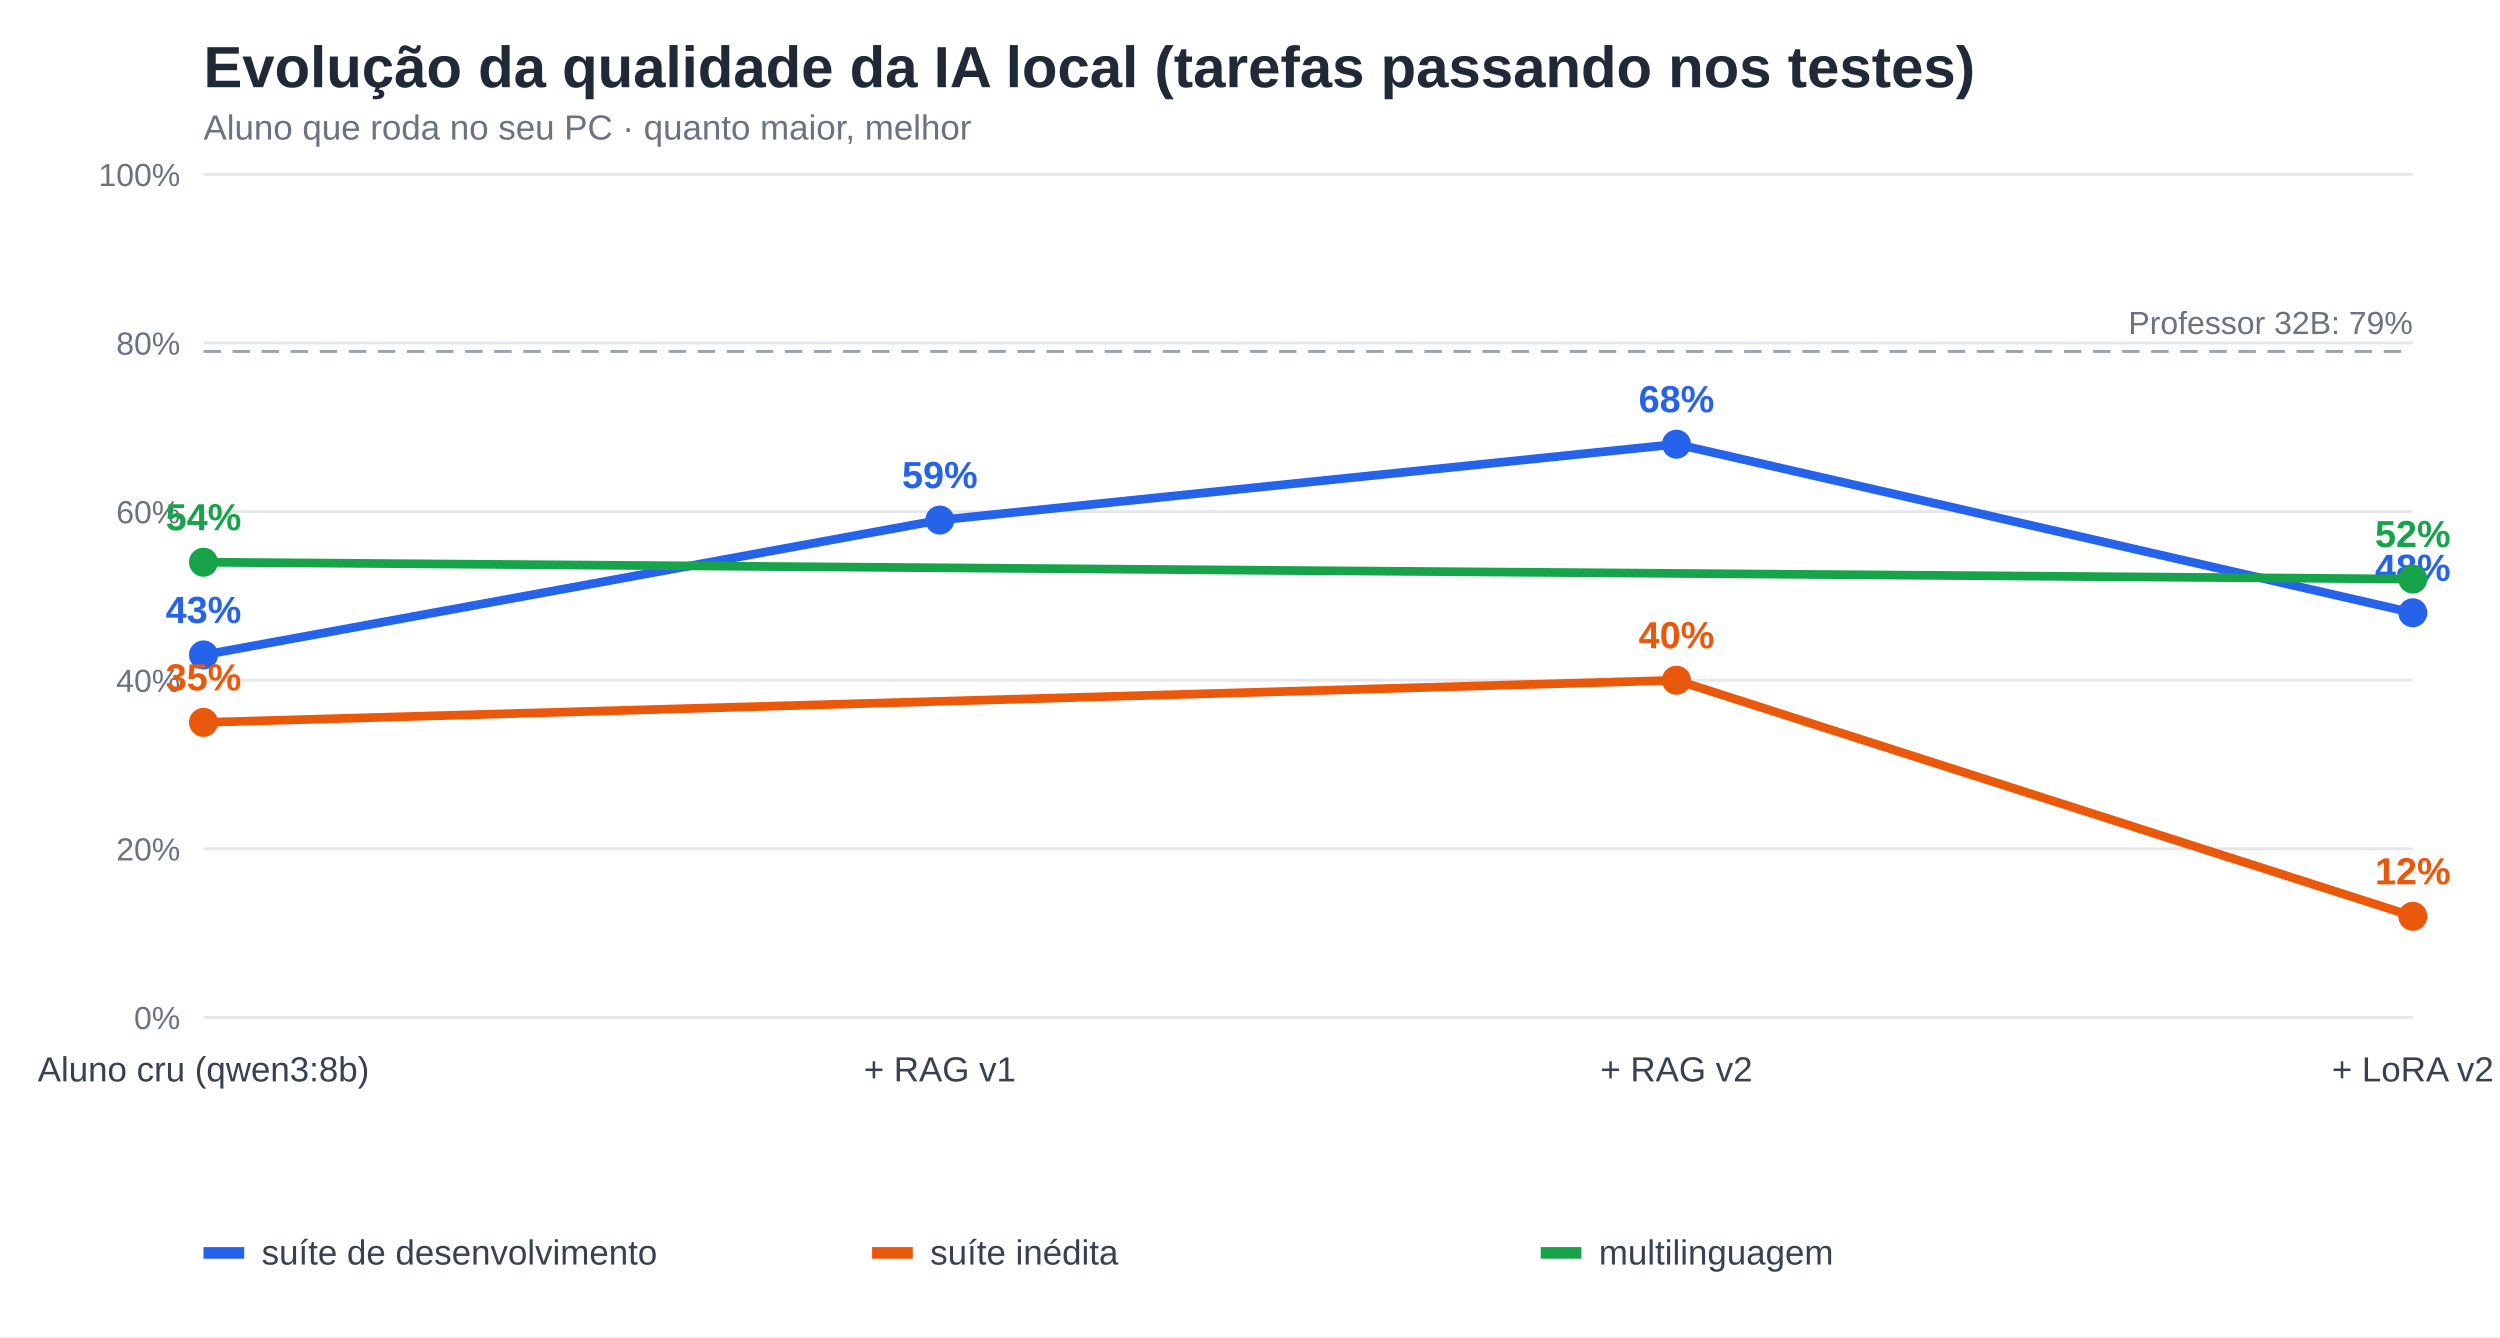
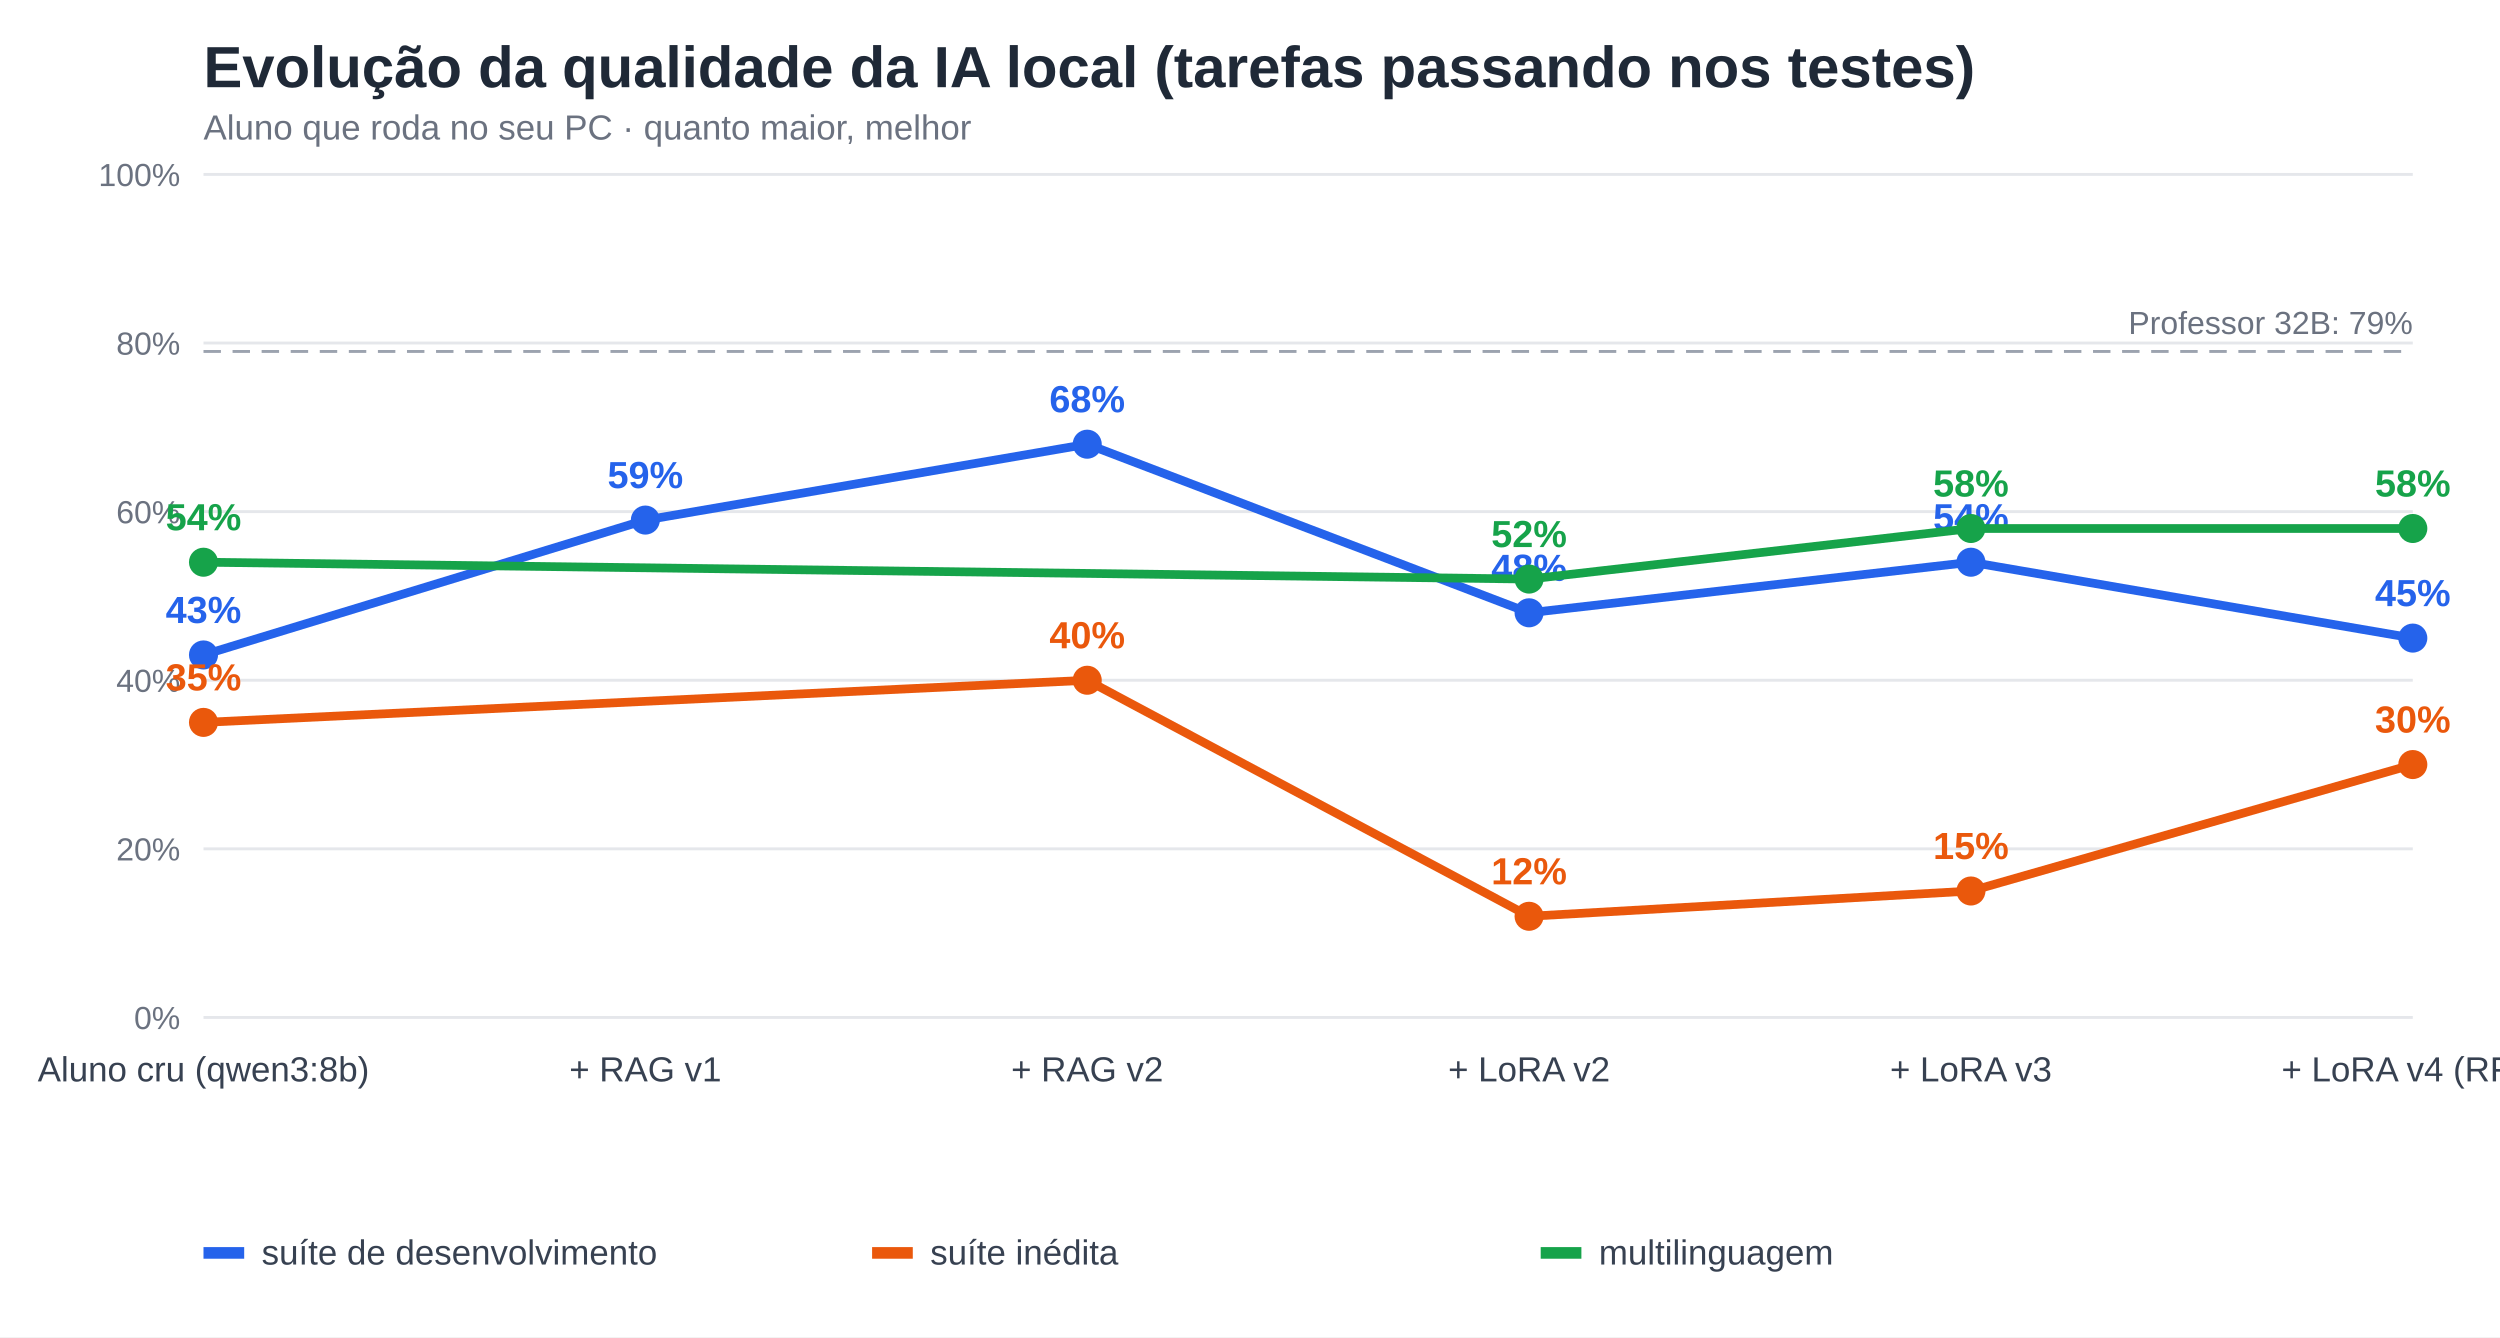
<svg xmlns="http://www.w3.org/2000/svg" viewBox="0 0 860 460" font-family="Segoe UI,Arial,sans-serif">
  <rect width="860" height="460" fill="#ffffff" />
  <text x="70" y="30" font-size="20" font-weight="600" fill="#1f2937">Evolução da qualidade da IA local (tarefas passando nos testes)</text>
  <text x="70" y="48" font-size="12" fill="#6b7280">Aluno que roda no seu PC · quanto maior, melhor</text>
  <line x1="70" y1="350.0" x2="830" y2="350.0" stroke="#e5e7eb" />
  <text x="62" y="354.0" font-size="11" text-anchor="end" fill="#6b7280">0%</text>
  <line x1="70" y1="292.0" x2="830" y2="292.0" stroke="#e5e7eb" />
  <text x="62" y="296.0" font-size="11" text-anchor="end" fill="#6b7280">20%</text>
  <line x1="70" y1="234.0" x2="830" y2="234.0" stroke="#e5e7eb" />
  <text x="62" y="238.0" font-size="11" text-anchor="end" fill="#6b7280">40%</text>
  <line x1="70" y1="176.0" x2="830" y2="176.0" stroke="#e5e7eb" />
  <text x="62" y="180.0" font-size="11" text-anchor="end" fill="#6b7280">60%</text>
  <line x1="70" y1="118" x2="830" y2="118" stroke="#e5e7eb" />
  <text x="62" y="122" font-size="11" text-anchor="end" fill="#6b7280">80%</text>
  <line x1="70" y1="60.0" x2="830" y2="60.0" stroke="#e5e7eb" />
  <text x="62" y="64.0" font-size="11" text-anchor="end" fill="#6b7280">100%</text>
  <line x1="70" y1="120.9" x2="830" y2="120.9" stroke="#9ca3af" stroke-dasharray="6 4" />
  <text x="830" y="114.9" font-size="11" text-anchor="end" fill="#6b7280">Professor 32B: 79%</text>
-   <polyline fill="none" stroke="#2563eb" stroke-width="3" points="70.0,225.3 323.3,178.9 576.7,152.8 830.0,210.8" />
+   <polyline fill="none" stroke="#2563eb" stroke-width="3" points="70.0,225.3 222.0,178.9 374.0,152.8 526.0,210.8 678.0,193.4 830.0,219.5" />
  <circle cx="70.0" cy="225.3" r="5" fill="#2563eb" />
  <text x="70.0" y="214.3" font-size="13" font-weight="600" text-anchor="middle" fill="#2563eb">43%</text>
-   <circle cx="323.3" cy="178.9" r="5" fill="#2563eb" />
-   <text x="323.3" y="167.9" font-size="13" font-weight="600" text-anchor="middle" fill="#2563eb">59%</text>
-   <circle cx="576.7" cy="152.8" r="5" fill="#2563eb" />
-   <text x="576.7" y="141.8" font-size="13" font-weight="600" text-anchor="middle" fill="#2563eb">68%</text>
-   <circle cx="830.0" cy="210.8" r="5" fill="#2563eb" />
-   <text x="830.0" y="199.8" font-size="13" font-weight="600" text-anchor="middle" fill="#2563eb">48%</text>
-   <polyline fill="none" stroke="#ea580c" stroke-width="3" points="70.0,248.5 576.7,234.0 830.0,315.2" />
+   <circle cx="222.0" cy="178.9" r="5" fill="#2563eb" />
+   <text x="222.0" y="167.9" font-size="13" font-weight="600" text-anchor="middle" fill="#2563eb">59%</text>
+   <circle cx="374.0" cy="152.8" r="5" fill="#2563eb" />
+   <text x="374.0" y="141.8" font-size="13" font-weight="600" text-anchor="middle" fill="#2563eb">68%</text>
+   <circle cx="526.0" cy="210.8" r="5" fill="#2563eb" />
+   <text x="526.0" y="199.8" font-size="13" font-weight="600" text-anchor="middle" fill="#2563eb">48%</text>
+   <circle cx="678.0" cy="193.4" r="5" fill="#2563eb" />
+   <text x="678.0" y="182.4" font-size="13" font-weight="600" text-anchor="middle" fill="#2563eb">54%</text>
+   <circle cx="830.0" cy="219.5" r="5" fill="#2563eb" />
+   <text x="830.0" y="208.5" font-size="13" font-weight="600" text-anchor="middle" fill="#2563eb">45%</text>
+   <polyline fill="none" stroke="#ea580c" stroke-width="3" points="70.0,248.5 374.0,234.0 526.0,315.2 678.0,306.5 830.0,263.0" />
  <circle cx="70.0" cy="248.5" r="5" fill="#ea580c" />
  <text x="70.0" y="237.5" font-size="13" font-weight="600" text-anchor="middle" fill="#ea580c">35%</text>
-   <circle cx="576.7" cy="234.0" r="5" fill="#ea580c" />
-   <text x="576.7" y="223.0" font-size="13" font-weight="600" text-anchor="middle" fill="#ea580c">40%</text>
-   <circle cx="830.0" cy="315.2" r="5" fill="#ea580c" />
-   <text x="830.0" y="304.2" font-size="13" font-weight="600" text-anchor="middle" fill="#ea580c">12%</text>
-   <polyline fill="none" stroke="#16a34a" stroke-width="3" points="70.0,193.4 830.0,199.2" />
+   <circle cx="374.0" cy="234.0" r="5" fill="#ea580c" />
+   <text x="374.0" y="223.0" font-size="13" font-weight="600" text-anchor="middle" fill="#ea580c">40%</text>
+   <circle cx="526.0" cy="315.2" r="5" fill="#ea580c" />
+   <text x="526.0" y="304.2" font-size="13" font-weight="600" text-anchor="middle" fill="#ea580c">12%</text>
+   <circle cx="678.0" cy="306.5" r="5" fill="#ea580c" />
+   <text x="678.0" y="295.5" font-size="13" font-weight="600" text-anchor="middle" fill="#ea580c">15%</text>
+   <circle cx="830.0" cy="263.0" r="5" fill="#ea580c" />
+   <text x="830.0" y="252.0" font-size="13" font-weight="600" text-anchor="middle" fill="#ea580c">30%</text>
+   <polyline fill="none" stroke="#16a34a" stroke-width="3" points="70.0,193.4 526.0,199.2 678.0,181.8 830.0,181.8" />
  <circle cx="70.0" cy="193.4" r="5" fill="#16a34a" />
  <text x="70.0" y="182.4" font-size="13" font-weight="600" text-anchor="middle" fill="#16a34a">54%</text>
-   <circle cx="830.0" cy="199.2" r="5" fill="#16a34a" />
-   <text x="830.0" y="188.2" font-size="13" font-weight="600" text-anchor="middle" fill="#16a34a">52%</text>
+   <circle cx="526.0" cy="199.2" r="5" fill="#16a34a" />
+   <text x="526.0" y="188.2" font-size="13" font-weight="600" text-anchor="middle" fill="#16a34a">52%</text>
+   <circle cx="678.0" cy="181.8" r="5" fill="#16a34a" />
+   <text x="678.0" y="170.8" font-size="13" font-weight="600" text-anchor="middle" fill="#16a34a">58%</text>
+   <circle cx="830.0" cy="181.8" r="5" fill="#16a34a" />
+   <text x="830.0" y="170.8" font-size="13" font-weight="600" text-anchor="middle" fill="#16a34a">58%</text>
  <text x="70.0" y="372" font-size="12" text-anchor="middle" fill="#374151">Aluno cru (qwen3:8b)</text>
-   <text x="323.3" y="372" font-size="12" text-anchor="middle" fill="#374151">+ RAG v1</text>
-   <text x="576.7" y="372" font-size="12" text-anchor="middle" fill="#374151">+ RAG v2</text>
-   <text x="830.0" y="372" font-size="12" text-anchor="middle" fill="#374151">+ LoRA v2</text>
+   <text x="222.0" y="372" font-size="12" text-anchor="middle" fill="#374151">+ RAG v1</text>
+   <text x="374.0" y="372" font-size="12" text-anchor="middle" fill="#374151">+ RAG v2</text>
+   <text x="526.0" y="372" font-size="12" text-anchor="middle" fill="#374151">+ LoRA v2</text>
+   <text x="678.0" y="372" font-size="12" text-anchor="middle" fill="#374151">+ LoRA v3</text>
+   <text x="830.0" y="372" font-size="12" text-anchor="middle" fill="#374151">+ LoRA v4 (RFT)</text>
  <rect x="70" y="429" width="14" height="4" fill="#2563eb" />
  <text x="90" y="435" font-size="12" fill="#374151">suíte de desenvolvimento</text>
  <rect x="300" y="429" width="14" height="4" fill="#ea580c" />
  <text x="320" y="435" font-size="12" fill="#374151">suíte inédita</text>
  <rect x="530" y="429" width="14" height="4" fill="#16a34a" />
  <text x="550" y="435" font-size="12" fill="#374151">multilinguagem</text>
</svg>
